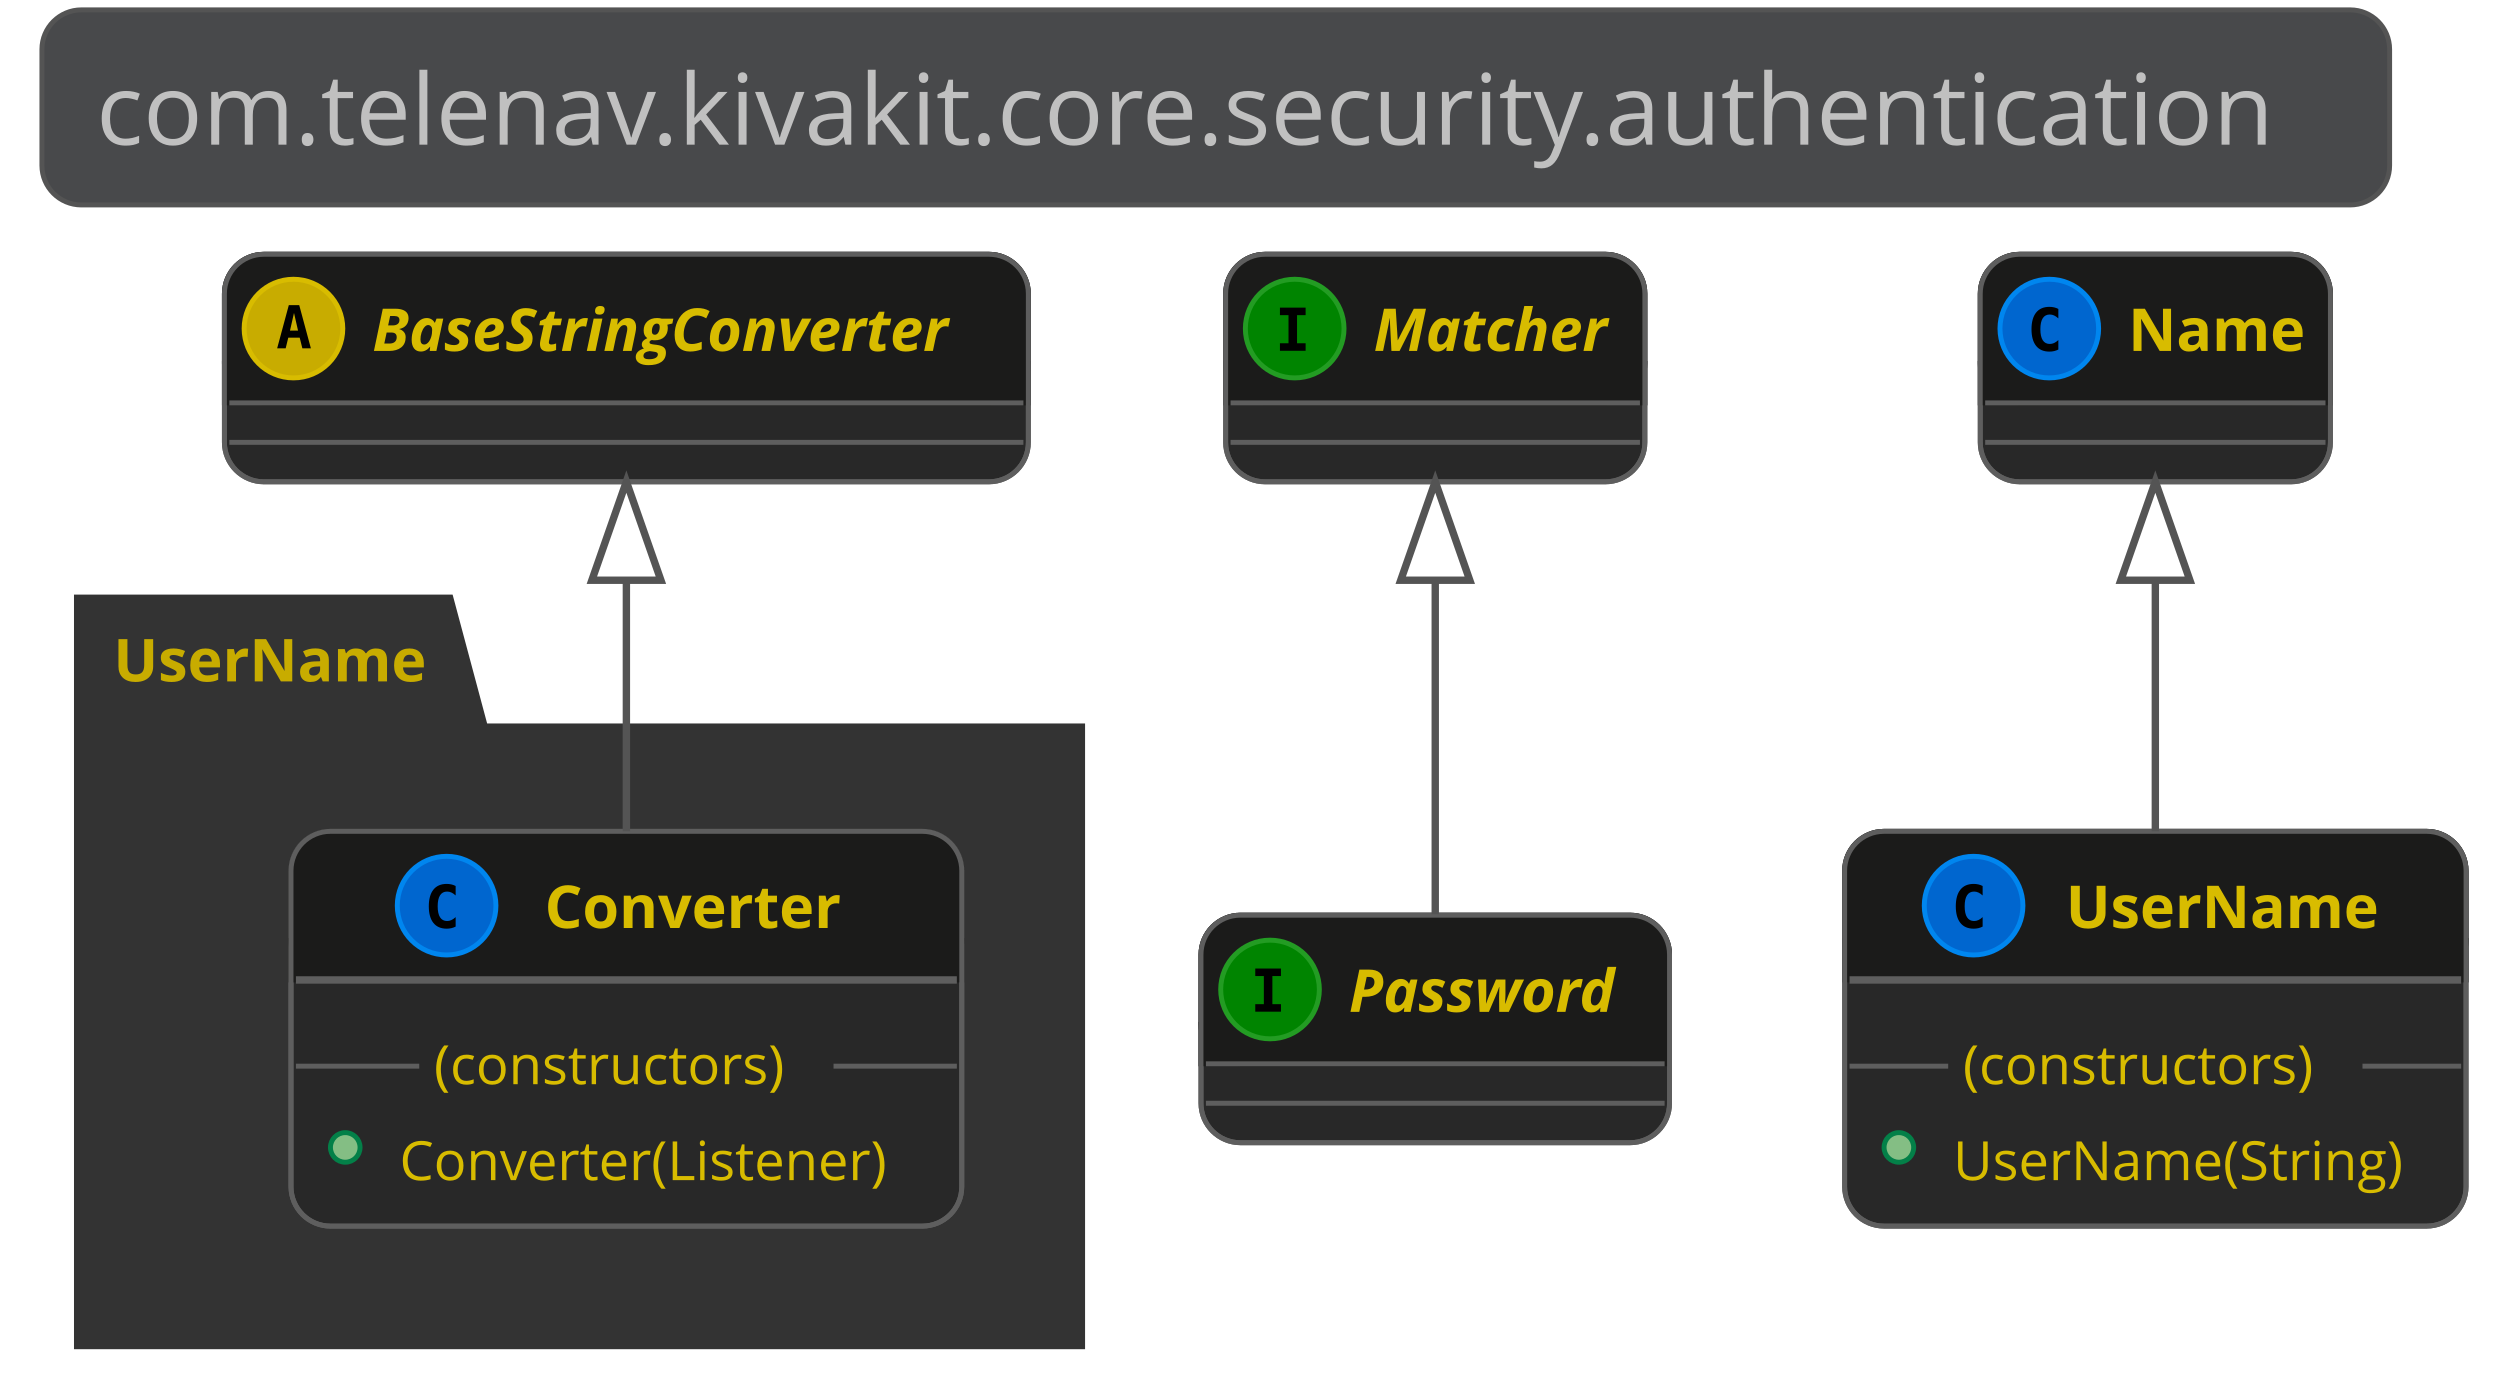
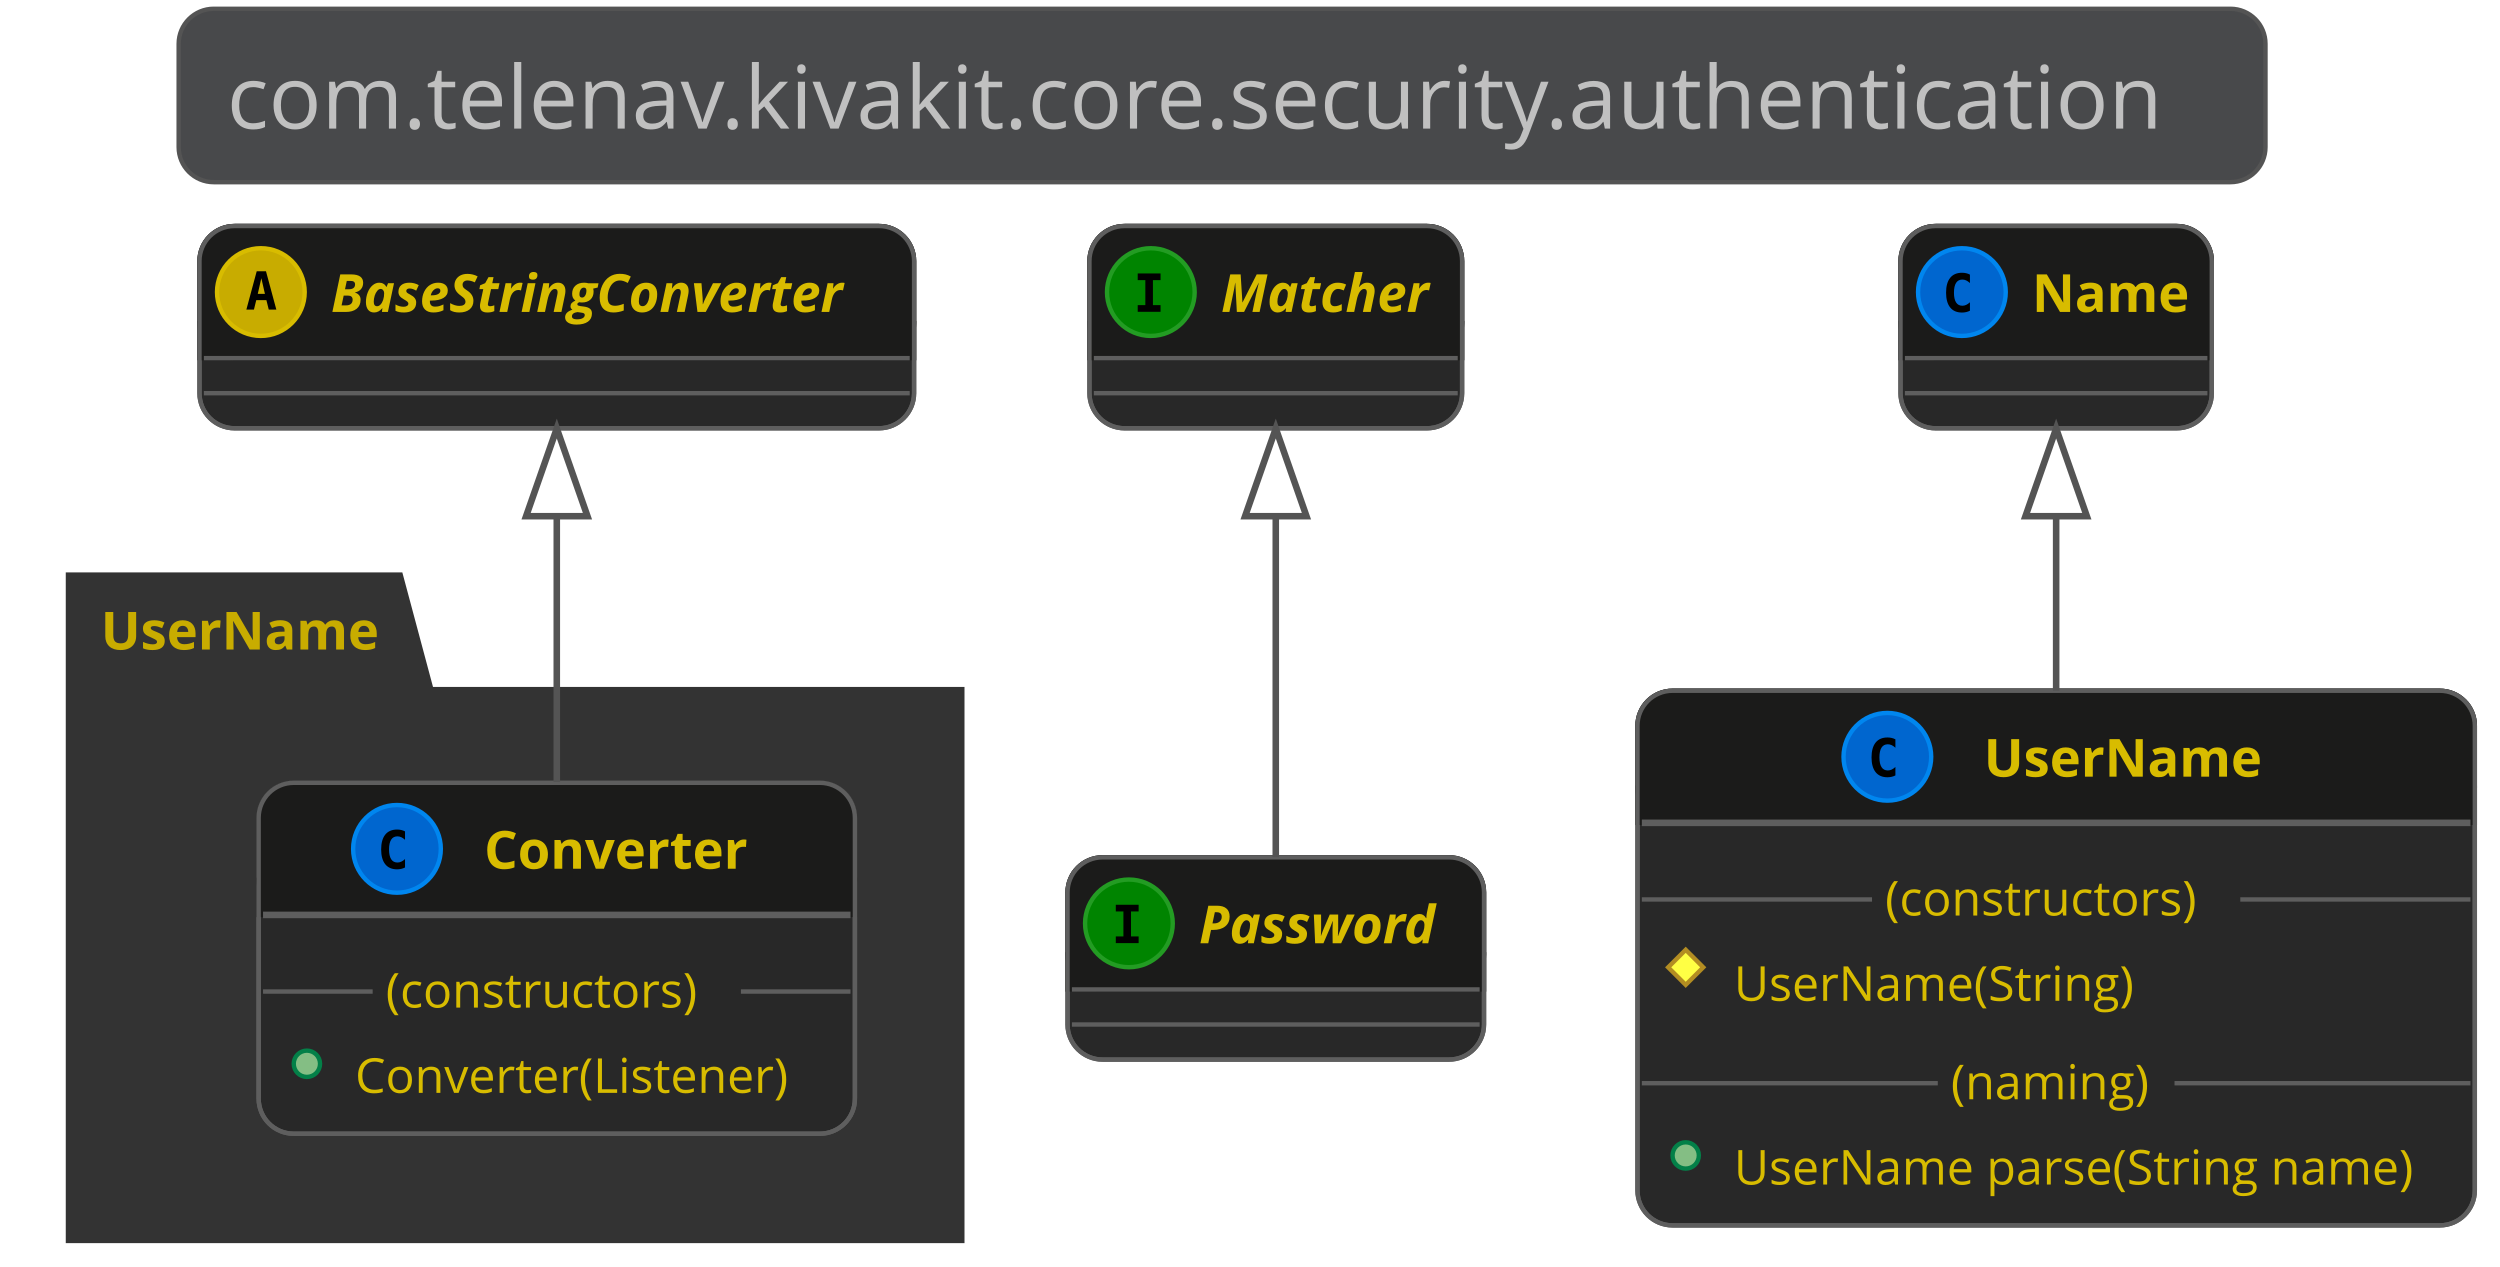
- <svg xmlns="http://www.w3.org/2000/svg" contentScriptType="application/ecmascript" contentStyleType="text/css" height="290.625px" preserveAspectRatio="none" style="width:528px;height:290px;background:#333333;" version="1.1" viewBox="0 0 528 290" width="528.125px" zoomAndPan="magnify">
+ <svg xmlns="http://www.w3.org/2000/svg" contentScriptType="application/ecmascript" contentStyleType="text/css" height="301.042px" preserveAspectRatio="none" style="width:594px;height:301px;background:#333333;" version="1.1" viewBox="0 0 594 301" width="594.792px" zoomAndPan="magnify">
  <defs />
  <g>
-     <rect fill="#48494B" height="41.203" rx="8.333" ry="8.333" style="stroke:#545454;stroke-width:1.042;" width="495.833" x="8.854" y="2.083" />
-     <text fill="#C0C0C0" font-family="Open Sans,Avenir,Nunito,Arial,Helvetica,SansSerif" font-size="20.833" lengthAdjust="spacing" textLength="472.917" x="20.312" y="30.558">com.telenav.kivakit.core.security.authentication</text>
-     <polygon fill="#333333" points="16.667,126.62,94.792,126.62,102.083,153.841,228.125,153.841,228.125,283.911,16.667,283.911,16.667,126.62" style="stroke:#333333;stroke-width:2.083;" />
-     <line style="stroke:#333333;stroke-width:2.083;" x1="16.667" x2="102.083" y1="153.841" y2="153.841" />
-     <text fill="#C8AC00" font-family="Open Sans,Avenir,Nunito,Arial,Helvetica,SansSerif" font-size="12.5" font-weight="bold" lengthAdjust="spacing" textLength="65.625" x="23.958" y="143.913">UserName</text>
-     <rect codeLine="9" fill="#282828" height="83.378" id="UserName.Converter" rx="8.333" ry="8.333" style="stroke:#5E5E5E;stroke-width:1.042;" width="141.667" x="61.458" y="175.578" />
-     <rect fill="#1B1B1A" height="31.388" rx="8.333" ry="8.333" style="stroke:#1B1B1A;stroke-width:1.042;" width="141.667" x="61.458" y="175.578" />
-     <rect fill="#1B1B1A" height="8.333" style="stroke:#1B1B1A;stroke-width:1.042;" width="141.667" x="61.458" y="198.633" />
-     <rect codeLine="9" fill="none" height="83.378" id="UserName.Converter" rx="8.333" ry="8.333" style="stroke:#5E5E5E;stroke-width:1.042;" width="141.667" x="61.458" y="175.578" />
-     <ellipse cx="94.323" cy="191.272" fill="#0066CF" rx="10.417" ry="10.417" style="stroke:#0086EF;stroke-width:1.042;" />
-     <path d="M96.233,195.697 Q95.806,195.917 95.336,196.027 Q94.866,196.137 94.347,196.137 Q92.504,196.137 91.534,194.922 Q90.563,193.707 90.563,191.412 Q90.563,189.111 91.534,187.897 Q92.504,186.682 94.347,186.682 Q94.866,186.682 95.342,186.792 Q95.818,186.902 96.233,187.122 L96.233,189.124 Q95.769,188.696 95.333,188.498 Q94.897,188.3 94.433,188.3 Q93.444,188.3 92.941,189.084 Q92.437,189.868 92.437,191.412 Q92.437,192.95 92.941,193.735 Q93.444,194.519 94.433,194.519 Q94.897,194.519 95.333,194.321 Q95.769,194.122 96.233,193.695 Z " fill="#000000" />
-     <text fill="#D8BC00" font-family="Open Sans,Avenir,Nunito,Arial,Helvetica,SansSerif" font-size="12.5" font-weight="bold" lengthAdjust="spacing" textLength="63.542" x="115.052" y="195.996">Converter</text>
-     <line style="stroke:#5E5E5E;stroke-width:1.562;" x1="62.5" x2="202.083" y1="206.966" y2="206.966" />
-     <ellipse cx="72.917" cy="242.336" fill="#84BE84" rx="3.125" ry="3.125" style="stroke:#038048;stroke-width:1.042;" />
-     <text fill="#D8BC00" font-family="Open Sans,Avenir,Nunito,Arial,Helvetica,SansSerif" font-size="11.458" lengthAdjust="spacing" textLength="109.375" x="84.375" y="249.247">Converter(Listener)</text>
-     <line style="stroke:#5E5E5E;stroke-width:1.042;" x1="62.5" x2="88.542" y1="225.172" y2="225.172" />
-     <text fill="#D8BC00" font-family="Open Sans,Avenir,Nunito,Arial,Helvetica,SansSerif" font-size="11.458" lengthAdjust="spacing" textLength="81.25" x="91.667" y="228.982">(constructors)</text>
-     <line style="stroke:#5E5E5E;stroke-width:1.042;" x1="176.042" x2="202.083" y1="225.172" y2="225.172" />
+     <rect fill="#48494B" height="41.203" rx="8.333" ry="8.333" style="stroke:#545454;stroke-width:1.042;" width="495.833" x="42.448" y="2.083" />
+     <text fill="#C0C0C0" font-family="Open Sans,Avenir,Nunito,Arial,Helvetica,SansSerif" font-size="20.833" lengthAdjust="spacing" textLength="472.917" x="53.906" y="30.558">com.telenav.kivakit.core.security.authentication</text>
+     <polygon fill="#333333" points="16.667,137.036,94.792,137.036,102.083,164.258,228.125,164.258,228.125,294.328,16.667,294.328,16.667,137.036" style="stroke:#333333;stroke-width:2.083;" />
+     <line style="stroke:#333333;stroke-width:2.083;" x1="16.667" x2="102.083" y1="164.258" y2="164.258" />
+     <text fill="#C8AC00" font-family="Open Sans,Avenir,Nunito,Arial,Helvetica,SansSerif" font-size="12.5" font-weight="bold" lengthAdjust="spacing" textLength="65.625" x="23.958" y="154.329">UserName</text>
+     <rect codeLine="9" fill="#282828" height="83.378" id="UserName.Converter" rx="8.333" ry="8.333" style="stroke:#5E5E5E;stroke-width:1.042;" width="141.667" x="61.458" y="185.994" />
+     <rect fill="#1B1B1A" height="31.388" rx="8.333" ry="8.333" style="stroke:#1B1B1A;stroke-width:1.042;" width="141.667" x="61.458" y="185.994" />
+     <rect fill="#1B1B1A" height="8.333" style="stroke:#1B1B1A;stroke-width:1.042;" width="141.667" x="61.458" y="209.049" />
+     <rect codeLine="9" fill="none" height="83.378" id="UserName.Converter" rx="8.333" ry="8.333" style="stroke:#5E5E5E;stroke-width:1.042;" width="141.667" x="61.458" y="185.994" />
+     <ellipse cx="94.323" cy="201.689" fill="#0066CF" rx="10.417" ry="10.417" style="stroke:#0086EF;stroke-width:1.042;" />
+     <path d="M96.233,206.114 Q95.806,206.333 95.336,206.443 Q94.866,206.553 94.347,206.553 Q92.504,206.553 91.534,205.339 Q90.563,204.124 90.563,201.829 Q90.563,199.528 91.534,198.313 Q92.504,197.099 94.347,197.099 Q94.866,197.099 95.342,197.209 Q95.818,197.319 96.233,197.538 L96.233,199.54 Q95.769,199.113 95.333,198.915 Q94.897,198.716 94.433,198.716 Q93.444,198.716 92.941,199.5 Q92.437,200.285 92.437,201.829 Q92.437,203.367 92.941,204.151 Q93.444,204.936 94.433,204.936 Q94.897,204.936 95.333,204.737 Q95.769,204.539 96.233,204.112 Z " fill="#000000" />
+     <text fill="#D8BC00" font-family="Open Sans,Avenir,Nunito,Arial,Helvetica,SansSerif" font-size="12.5" font-weight="bold" lengthAdjust="spacing" textLength="63.542" x="115.052" y="206.413">Converter</text>
+     <line style="stroke:#5E5E5E;stroke-width:1.562;" x1="62.5" x2="202.083" y1="217.383" y2="217.383" />
+     <ellipse cx="72.917" cy="252.753" fill="#84BE84" rx="3.125" ry="3.125" style="stroke:#038048;stroke-width:1.042;" />
+     <text fill="#D8BC00" font-family="Open Sans,Avenir,Nunito,Arial,Helvetica,SansSerif" font-size="11.458" lengthAdjust="spacing" textLength="109.375" x="84.375" y="259.664">Converter(Listener)</text>
+     <line style="stroke:#5E5E5E;stroke-width:1.042;" x1="62.5" x2="88.542" y1="235.589" y2="235.589" />
+     <text fill="#D8BC00" font-family="Open Sans,Avenir,Nunito,Arial,Helvetica,SansSerif" font-size="11.458" lengthAdjust="spacing" textLength="81.25" x="91.667" y="239.398">(constructors)</text>
+     <line style="stroke:#5E5E5E;stroke-width:1.042;" x1="176.042" x2="202.083" y1="235.589" y2="235.589" />
    <rect codeLine="6" fill="#282828" height="48.055" id="BaseStringConverter" rx="8.333" ry="8.333" style="stroke:#5E5E5E;stroke-width:1.042;" width="169.792" x="47.396" y="53.703" />
    <rect fill="#1B1B1A" height="31.388" rx="8.333" ry="8.333" style="stroke:#1B1B1A;stroke-width:1.042;" width="169.792" x="47.396" y="53.703" />
    <rect fill="#1B1B1A" height="8.333" style="stroke:#1B1B1A;stroke-width:1.042;" width="169.792" x="47.396" y="76.758" />
    <rect codeLine="6" fill="none" height="48.055" id="BaseStringConverter" rx="8.333" ry="8.333" style="stroke:#5E5E5E;stroke-width:1.042;" width="169.792" x="47.396" y="53.703" />
    <ellipse cx="61.979" cy="69.397" fill="#C8AC00" rx="10.417" ry="10.417" style="stroke:#D8BC00;stroke-width:1.042;" />
    <path d="M62.093,66.099 L61.245,69.828 L62.948,69.828 Z M60.995,64.451 L63.198,64.451 L65.658,73.564 L63.857,73.564 L63.295,71.311 L60.885,71.311 L60.335,73.564 L58.535,73.564 Z " fill="#000000" />
    <text fill="#D8BC00" font-family="Open Sans,Avenir,Nunito,Arial,Helvetica,SansSerif" font-size="12.5" font-style="italic" font-weight="bold" lengthAdjust="spacing" textLength="132.292" x="78.646" y="74.121">BaseStringConverter</text>
    <line style="stroke:#5E5E5E;stroke-width:1.042;" x1="48.438" x2="216.146" y1="85.091" y2="85.091" />
    <line style="stroke:#5E5E5E;stroke-width:1.042;" x1="48.438" x2="216.146" y1="93.424" y2="93.424" />
    <rect codeLine="15" fill="#282828" height="48.055" id="Matcher" rx="8.333" ry="8.333" style="stroke:#5E5E5E;stroke-width:1.042;" width="88.542" x="258.854" y="53.703" />
    <rect fill="#1B1B1A" height="31.388" rx="8.333" ry="8.333" style="stroke:#1B1B1A;stroke-width:1.042;" width="88.542" x="258.854" y="53.703" />
    <rect fill="#1B1B1A" height="8.333" style="stroke:#1B1B1A;stroke-width:1.042;" width="88.542" x="258.854" y="76.758" />
    <rect codeLine="15" fill="none" height="48.055" id="Matcher" rx="8.333" ry="8.333" style="stroke:#5E5E5E;stroke-width:1.042;" width="88.542" x="258.854" y="53.703" />
    <ellipse cx="273.438" cy="69.397" fill="#008400" rx="10.417" ry="10.417" style="stroke:#239C23;stroke-width:1.042;" />
    <path d="M270.321,66.559 L270.321,64.972 L275.747,64.972 L275.747,66.559 L273.934,66.559 L273.934,72.498 L275.747,72.498 L275.747,74.085 L270.321,74.085 L270.321,72.498 L272.133,72.498 L272.133,66.559 Z " fill="#000000" />
    <text fill="#D8BC00" font-family="Open Sans,Avenir,Nunito,Arial,Helvetica,SansSerif" font-size="12.5" font-style="italic" font-weight="bold" lengthAdjust="spacing" textLength="51.042" x="290.104" y="74.121">Matcher</text>
    <line style="stroke:#5E5E5E;stroke-width:1.042;" x1="259.896" x2="346.354" y1="85.091" y2="85.091" />
    <line style="stroke:#5E5E5E;stroke-width:1.042;" x1="259.896" x2="346.354" y1="93.424" y2="93.424" />
-     <rect codeLine="17" fill="#282828" height="48.055" id="Password" rx="8.333" ry="8.333" style="stroke:#5E5E5E;stroke-width:1.042;" width="98.958" x="253.646" y="193.286" />
-     <rect fill="#1B1B1A" height="31.388" rx="8.333" ry="8.333" style="stroke:#1B1B1A;stroke-width:1.042;" width="98.958" x="253.646" y="193.286" />
-     <rect fill="#1B1B1A" height="8.333" style="stroke:#1B1B1A;stroke-width:1.042;" width="98.958" x="253.646" y="216.341" />
-     <rect codeLine="17" fill="none" height="48.055" id="Password" rx="8.333" ry="8.333" style="stroke:#5E5E5E;stroke-width:1.042;" width="98.958" x="253.646" y="193.286" />
-     <ellipse cx="268.229" cy="208.98" fill="#008400" rx="10.417" ry="10.417" style="stroke:#239C23;stroke-width:1.042;" />
-     <path d="M265.112,206.142 L265.112,204.555 L270.538,204.555 L270.538,206.142 L268.726,206.142 L268.726,212.081 L270.538,212.081 L270.538,213.668 L265.112,213.668 L265.112,212.081 L266.925,212.081 L266.925,206.142 Z " fill="#000000" />
-     <text fill="#D8BC00" font-family="Open Sans,Avenir,Nunito,Arial,Helvetica,SansSerif" font-size="12.5" font-style="italic" font-weight="bold" lengthAdjust="spacing" textLength="61.458" x="284.896" y="213.704">Password</text>
-     <line style="stroke:#5E5E5E;stroke-width:1.042;" x1="254.688" x2="351.562" y1="224.674" y2="224.674" />
-     <line style="stroke:#5E5E5E;stroke-width:1.042;" x1="254.688" x2="351.562" y1="233.008" y2="233.008" />
-     <rect fill="#282828" height="48.055" id="Name" rx="8.333" ry="8.333" style="stroke:#5E5E5E;stroke-width:1.042;" width="73.958" x="418.229" y="53.703" />
-     <rect fill="#1B1B1A" height="31.388" rx="8.333" ry="8.333" style="stroke:#1B1B1A;stroke-width:1.042;" width="73.958" x="418.229" y="53.703" />
-     <rect fill="#1B1B1A" height="8.333" style="stroke:#1B1B1A;stroke-width:1.042;" width="73.958" x="418.229" y="76.758" />
-     <rect fill="none" height="48.055" id="Name" rx="8.333" ry="8.333" style="stroke:#5E5E5E;stroke-width:1.042;" width="73.958" x="418.229" y="53.703" />
-     <ellipse cx="432.812" cy="69.397" fill="#0066CF" rx="10.417" ry="10.417" style="stroke:#0086EF;stroke-width:1.042;" />
-     <path d="M434.723,73.822 Q434.296,74.042 433.826,74.152 Q433.356,74.261 432.837,74.261 Q430.994,74.261 430.023,73.047 Q429.053,71.832 429.053,69.537 Q429.053,67.236 430.023,66.022 Q430.994,64.807 432.837,64.807 Q433.356,64.807 433.832,64.917 Q434.308,65.027 434.723,65.247 L434.723,67.249 Q434.259,66.821 433.823,66.623 Q433.386,66.425 432.922,66.425 Q431.934,66.425 431.43,67.209 Q430.926,67.993 430.926,69.537 Q430.926,71.075 431.43,71.86 Q431.934,72.644 432.922,72.644 Q433.386,72.644 433.823,72.446 Q434.259,72.247 434.723,71.82 Z " fill="#000000" />
-     <text fill="#D8BC00" font-family="Open Sans,Avenir,Nunito,Arial,Helvetica,SansSerif" font-size="12.5" font-weight="bold" lengthAdjust="spacing" textLength="36.458" x="449.479" y="74.121">Name</text>
-     <line style="stroke:#5E5E5E;stroke-width:1.042;" x1="419.271" x2="491.146" y1="85.091" y2="85.091" />
-     <line style="stroke:#5E5E5E;stroke-width:1.042;" x1="419.271" x2="491.146" y1="93.424" y2="93.424" />
-     <rect codeLine="22" fill="#282828" height="83.378" id="UserName" rx="8.333" ry="8.333" style="stroke:#5E5E5E;stroke-width:1.042;" width="131.25" x="389.583" y="175.578" />
-     <rect fill="#1B1B1A" height="31.388" rx="8.333" ry="8.333" style="stroke:#1B1B1A;stroke-width:1.042;" width="131.25" x="389.583" y="175.578" />
-     <rect fill="#1B1B1A" height="8.333" style="stroke:#1B1B1A;stroke-width:1.042;" width="131.25" x="389.583" y="198.633" />
-     <rect codeLine="22" fill="none" height="83.378" id="UserName" rx="8.333" ry="8.333" style="stroke:#5E5E5E;stroke-width:1.042;" width="131.25" x="389.583" y="175.578" />
-     <ellipse cx="416.823" cy="191.272" fill="#0066CF" rx="10.417" ry="10.417" style="stroke:#0086EF;stroke-width:1.042;" />
-     <path d="M418.733,195.697 Q418.306,195.917 417.836,196.027 Q417.366,196.137 416.847,196.137 Q415.004,196.137 414.034,194.922 Q413.063,193.707 413.063,191.412 Q413.063,189.111 414.034,187.897 Q415.004,186.682 416.847,186.682 Q417.366,186.682 417.842,186.792 Q418.318,186.902 418.733,187.122 L418.733,189.124 Q418.269,188.696 417.833,188.498 Q417.397,188.3 416.933,188.3 Q415.944,188.3 415.44,189.084 Q414.937,189.868 414.937,191.412 Q414.937,192.95 415.44,193.735 Q415.944,194.519 416.933,194.519 Q417.397,194.519 417.833,194.321 Q418.269,194.122 418.733,193.695 Z " fill="#000000" />
-     <text fill="#D8BC00" font-family="Open Sans,Avenir,Nunito,Arial,Helvetica,SansSerif" font-size="12.5" font-weight="bold" lengthAdjust="spacing" textLength="65.625" x="436.302" y="195.996">UserName</text>
-     <line style="stroke:#5E5E5E;stroke-width:1.562;" x1="390.625" x2="519.792" y1="206.966" y2="206.966" />
-     <ellipse cx="401.042" cy="242.336" fill="#84BE84" rx="3.125" ry="3.125" style="stroke:#038048;stroke-width:1.042;" />
-     <text fill="#D8BC00" font-family="Open Sans,Avenir,Nunito,Arial,Helvetica,SansSerif" font-size="11.458" lengthAdjust="spacing" textLength="98.958" x="412.5" y="249.247">UserName(String)</text>
-     <line style="stroke:#5E5E5E;stroke-width:1.042;" x1="390.625" x2="411.458" y1="225.172" y2="225.172" />
-     <text fill="#D8BC00" font-family="Open Sans,Avenir,Nunito,Arial,Helvetica,SansSerif" font-size="11.458" lengthAdjust="spacing" textLength="81.25" x="414.583" y="228.982">(constructors)</text>
-     <line style="stroke:#5E5E5E;stroke-width:1.042;" x1="498.958" x2="519.792" y1="225.172" y2="225.172" />
-     <path codeLine="8" d="M132.292,122.62 C132.292,139.599 132.292,158.922 132.292,175.578 " fill="none" id="BaseStringConverter-backto-UserName.Converter" style="stroke:#545454;stroke-width:1.562;" />
-     <polygon fill="none" points="125,122.546,132.292,101.713,139.583,122.546,125,122.546" style="stroke:#545454;stroke-width:1.562;" />
-     <path codeLine="16" d="M303.125,122.765 C303.125,146.161 303.125,173.953 303.125,193.109 " fill="none" id="Matcher-backto-Password" style="stroke:#545454;stroke-width:1.562;" />
-     <polygon fill="none" points="295.833,122.546,303.125,101.713,310.417,122.546,295.833,122.546" style="stroke:#545454;stroke-width:1.562;" />
-     <path codeLine="21" d="M455.208,122.62 C455.208,139.599 455.208,158.922 455.208,175.578 " fill="none" id="Name-backto-UserName" style="stroke:#545454;stroke-width:1.562;" />
-     <polygon fill="none" points="447.917,122.546,455.208,101.713,462.5,122.546,447.917,122.546" style="stroke:#545454;stroke-width:1.562;" />
+     <rect codeLine="17" fill="#282828" height="48.055" id="Password" rx="8.333" ry="8.333" style="stroke:#5E5E5E;stroke-width:1.042;" width="98.958" x="253.646" y="203.703" />
+     <rect fill="#1B1B1A" height="31.388" rx="8.333" ry="8.333" style="stroke:#1B1B1A;stroke-width:1.042;" width="98.958" x="253.646" y="203.703" />
+     <rect fill="#1B1B1A" height="8.333" style="stroke:#1B1B1A;stroke-width:1.042;" width="98.958" x="253.646" y="226.758" />
+     <rect codeLine="17" fill="none" height="48.055" id="Password" rx="8.333" ry="8.333" style="stroke:#5E5E5E;stroke-width:1.042;" width="98.958" x="253.646" y="203.703" />
+     <ellipse cx="268.229" cy="219.397" fill="#008400" rx="10.417" ry="10.417" style="stroke:#239C23;stroke-width:1.042;" />
+     <path d="M265.112,216.559 L265.112,214.972 L270.538,214.972 L270.538,216.559 L268.726,216.559 L268.726,222.498 L270.538,222.498 L270.538,224.084 L265.112,224.084 L265.112,222.498 L266.925,222.498 L266.925,216.559 Z " fill="#000000" />
+     <text fill="#D8BC00" font-family="Open Sans,Avenir,Nunito,Arial,Helvetica,SansSerif" font-size="12.5" font-style="italic" font-weight="bold" lengthAdjust="spacing" textLength="61.458" x="284.896" y="224.121">Password</text>
+     <line style="stroke:#5E5E5E;stroke-width:1.042;" x1="254.688" x2="351.562" y1="235.091" y2="235.091" />
+     <line style="stroke:#5E5E5E;stroke-width:1.042;" x1="254.688" x2="351.562" y1="243.424" y2="243.424" />
+     <rect fill="#282828" height="48.055" id="Name" rx="8.333" ry="8.333" style="stroke:#5E5E5E;stroke-width:1.042;" width="73.958" x="451.562" y="53.703" />
+     <rect fill="#1B1B1A" height="31.388" rx="8.333" ry="8.333" style="stroke:#1B1B1A;stroke-width:1.042;" width="73.958" x="451.562" y="53.703" />
+     <rect fill="#1B1B1A" height="8.333" style="stroke:#1B1B1A;stroke-width:1.042;" width="73.958" x="451.562" y="76.758" />
+     <rect fill="none" height="48.055" id="Name" rx="8.333" ry="8.333" style="stroke:#5E5E5E;stroke-width:1.042;" width="73.958" x="451.562" y="53.703" />
+     <ellipse cx="466.146" cy="69.397" fill="#0066CF" rx="10.417" ry="10.417" style="stroke:#0086EF;stroke-width:1.042;" />
+     <path d="M468.056,73.822 Q467.629,74.042 467.159,74.152 Q466.689,74.261 466.17,74.261 Q464.327,74.261 463.356,73.047 Q462.386,71.832 462.386,69.537 Q462.386,67.236 463.356,66.022 Q464.327,64.807 466.17,64.807 Q466.689,64.807 467.165,64.917 Q467.641,65.027 468.056,65.247 L468.056,67.249 Q467.592,66.821 467.156,66.623 Q466.72,66.425 466.256,66.425 Q465.267,66.425 464.763,67.209 Q464.26,67.993 464.26,69.537 Q464.26,71.075 464.763,71.86 Q465.267,72.644 466.256,72.644 Q466.72,72.644 467.156,72.446 Q467.592,72.247 468.056,71.82 Z " fill="#000000" />
+     <text fill="#D8BC00" font-family="Open Sans,Avenir,Nunito,Arial,Helvetica,SansSerif" font-size="12.5" font-weight="bold" lengthAdjust="spacing" textLength="36.458" x="482.812" y="74.121">Name</text>
+     <line style="stroke:#5E5E5E;stroke-width:1.042;" x1="452.604" x2="524.479" y1="85.091" y2="85.091" />
+     <line style="stroke:#5E5E5E;stroke-width:1.042;" x1="452.604" x2="524.479" y1="93.424" y2="93.424" />
+     <rect codeLine="22" fill="#282828" height="127.034" id="UserName" rx="8.333" ry="8.333" style="stroke:#5E5E5E;stroke-width:1.042;" width="198.958" x="389.062" y="164.119" />
+     <rect fill="#1B1B1A" height="31.388" rx="8.333" ry="8.333" style="stroke:#1B1B1A;stroke-width:1.042;" width="198.958" x="389.062" y="164.119" />
+     <rect fill="#1B1B1A" height="8.333" style="stroke:#1B1B1A;stroke-width:1.042;" width="198.958" x="389.062" y="187.174" />
+     <rect codeLine="22" fill="none" height="127.034" id="UserName" rx="8.333" ry="8.333" style="stroke:#5E5E5E;stroke-width:1.042;" width="198.958" x="389.062" y="164.119" />
+     <ellipse cx="448.438" cy="179.814" fill="#0066CF" rx="10.417" ry="10.417" style="stroke:#0086EF;stroke-width:1.042;" />
+     <path d="M450.348,184.239 Q449.921,184.458 449.451,184.568 Q448.981,184.678 448.462,184.678 Q446.619,184.678 445.648,183.464 Q444.678,182.249 444.678,179.954 Q444.678,177.653 445.648,176.438 Q446.619,175.224 448.462,175.224 Q448.981,175.224 449.457,175.334 Q449.933,175.444 450.348,175.663 L450.348,177.665 Q449.884,177.238 449.448,177.04 Q449.011,176.841 448.547,176.841 Q447.559,176.841 447.055,177.625 Q446.551,178.41 446.551,179.954 Q446.551,181.492 447.055,182.276 Q447.559,183.061 448.547,183.061 Q449.011,183.061 449.448,182.862 Q449.884,182.664 450.348,182.237 Z " fill="#000000" />
+     <text fill="#D8BC00" font-family="Open Sans,Avenir,Nunito,Arial,Helvetica,SansSerif" font-size="12.5" font-weight="bold" lengthAdjust="spacing" textLength="65.625" x="471.354" y="184.538">UserName</text>
+     <line style="stroke:#5E5E5E;stroke-width:1.562;" x1="390.104" x2="586.979" y1="195.508" y2="195.508" />
+     <polygon fill="#FFFF44" points="400.521,225.669,404.688,229.836,400.521,234.003,396.354,229.836" style="stroke:#B38D22;stroke-width:1.042;" />
+     <text fill="#D8BC00" font-family="Open Sans,Avenir,Nunito,Arial,Helvetica,SansSerif" font-size="11.458" lengthAdjust="spacing" textLength="98.958" x="411.979" y="237.789">UserName(String)</text>
+     <line style="stroke:#5E5E5E;stroke-width:1.042;" x1="390.104" x2="444.792" y1="213.714" y2="213.714" />
+     <text fill="#D8BC00" font-family="Open Sans,Avenir,Nunito,Arial,Helvetica,SansSerif" font-size="11.458" lengthAdjust="spacing" textLength="81.25" x="447.917" y="217.523">(constructors)</text>
+     <line style="stroke:#5E5E5E;stroke-width:1.042;" x1="532.292" x2="586.979" y1="213.714" y2="213.714" />
+     <ellipse cx="400.521" cy="274.534" fill="#84BE84" rx="3.125" ry="3.125" style="stroke:#038048;stroke-width:1.042;" />
+     <text fill="#D8BC00" font-family="Open Sans,Avenir,Nunito,Arial,Helvetica,SansSerif" font-size="11.458" lengthAdjust="spacing" textLength="166.667" x="411.979" y="281.445">UserName parse(String name)</text>
+     <line style="stroke:#5E5E5E;stroke-width:1.042;" x1="390.104" x2="460.417" y1="257.37" y2="257.37" />
+     <text fill="#D8BC00" font-family="Open Sans,Avenir,Nunito,Arial,Helvetica,SansSerif" font-size="11.458" lengthAdjust="spacing" textLength="50" x="463.542" y="261.18">(naming)</text>
+     <line style="stroke:#5E5E5E;stroke-width:1.042;" x1="516.667" x2="586.979" y1="257.37" y2="257.37" />
+     <path codeLine="8" d="M132.292,122.849 C132.292,142.807 132.292,166.255 132.292,185.807 " fill="none" id="BaseStringConverter-backto-UserName.Converter" style="stroke:#545454;stroke-width:1.562;" />
+     <polygon fill="none" points="125,122.651,132.292,101.817,139.583,122.651,125,122.651" style="stroke:#545454;stroke-width:1.562;" />
+     <path codeLine="16" d="M303.125,122.724 C303.125,149.317 303.125,182.13 303.125,203.672 " fill="none" id="Matcher-backto-Password" style="stroke:#545454;stroke-width:1.562;" />
+     <polygon fill="none" points="295.833,122.651,303.125,101.817,310.417,122.651,295.833,122.651" style="stroke:#545454;stroke-width:1.562;" />
+     <path codeLine="21" d="M488.542,123.057 C488.542,135.963 488.542,150.307 488.542,164.109 " fill="none" id="Name-backto-UserName" style="stroke:#545454;stroke-width:1.562;" />
+     <polygon fill="none" points="481.25,122.651,488.542,101.817,495.833,122.651,481.25,122.651" style="stroke:#545454;stroke-width:1.562;" />
  </g>
</svg>
